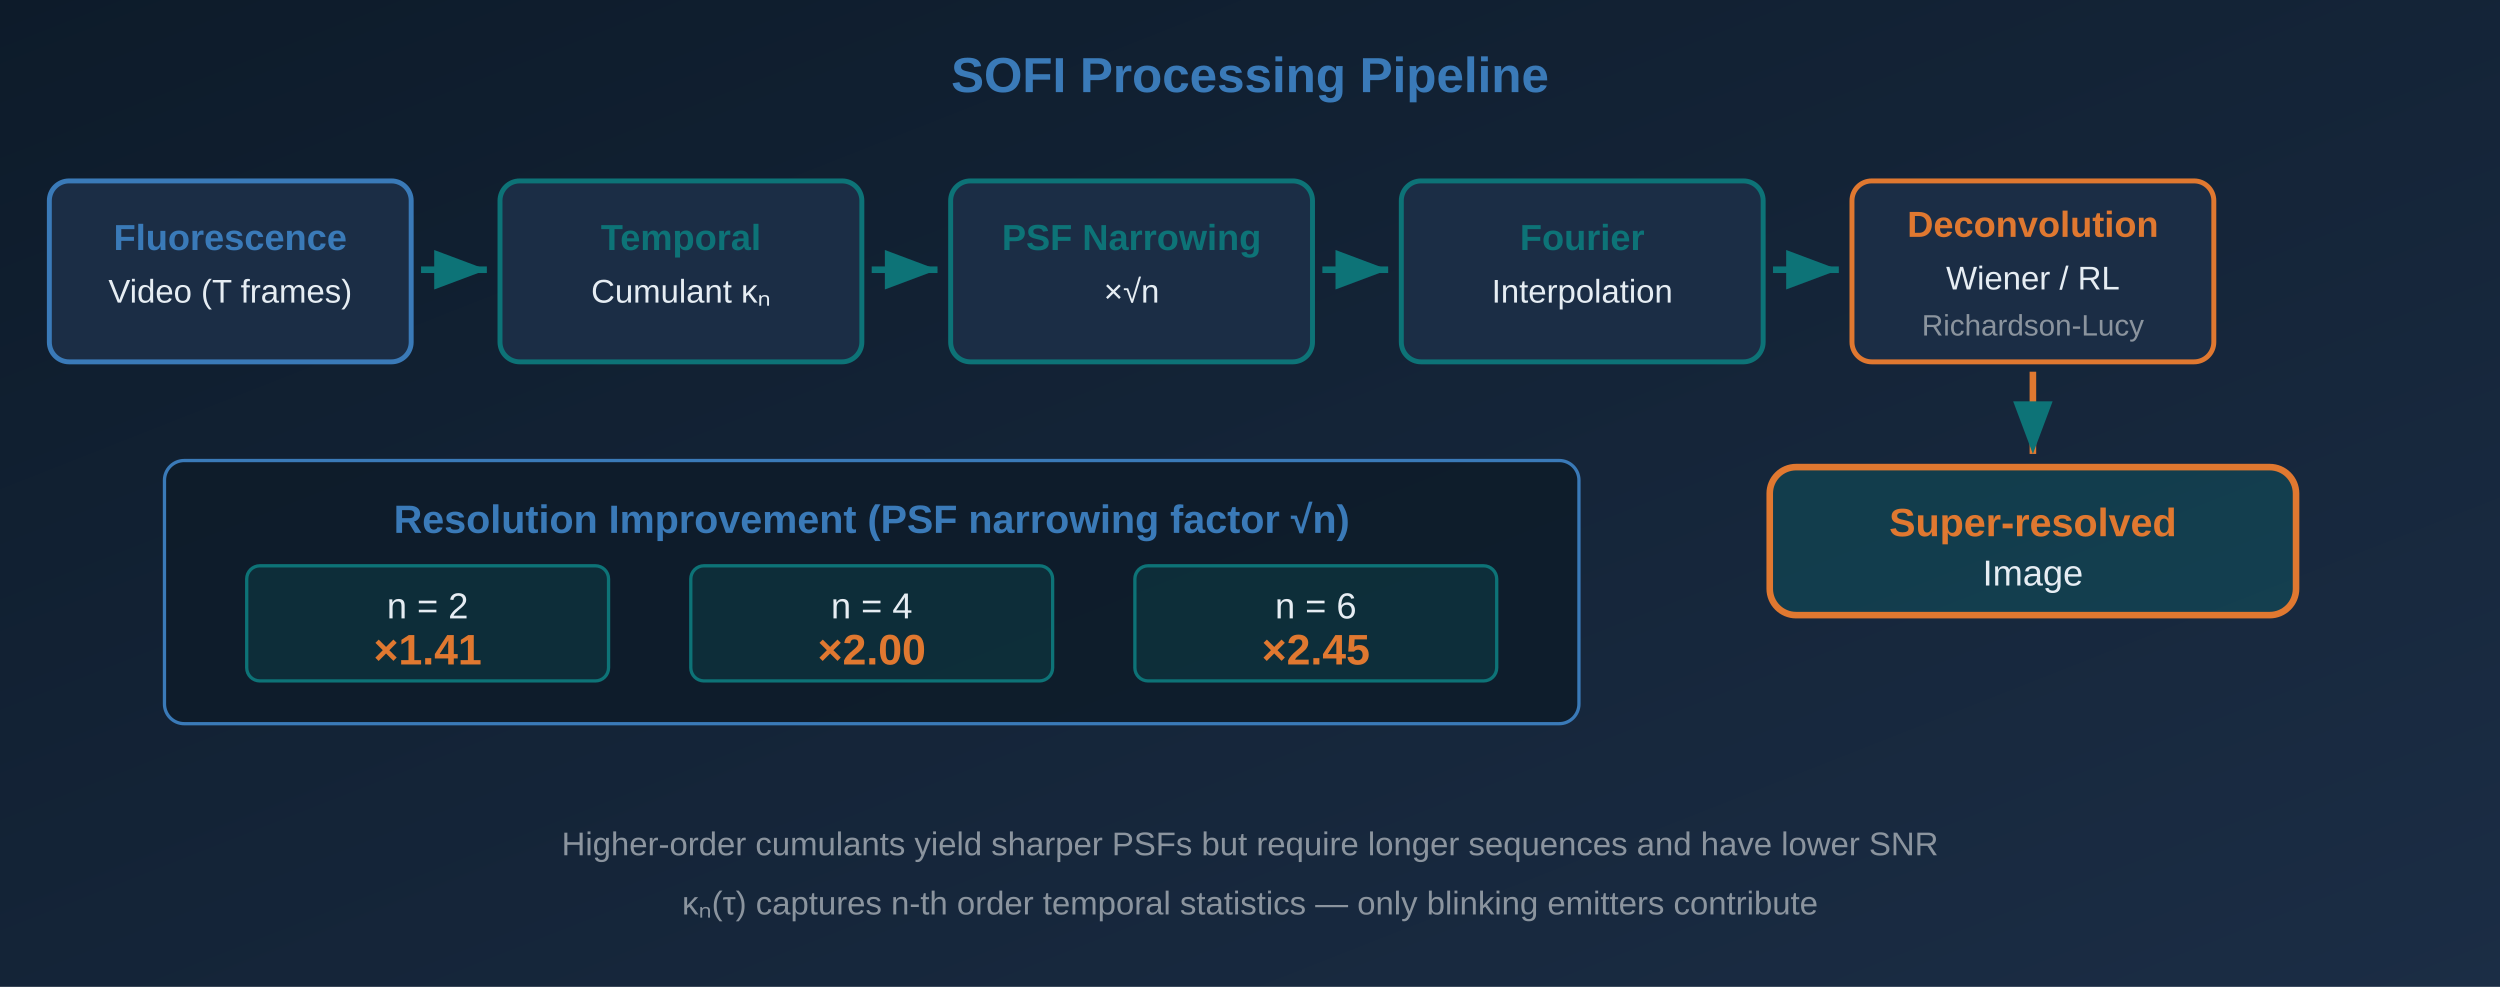
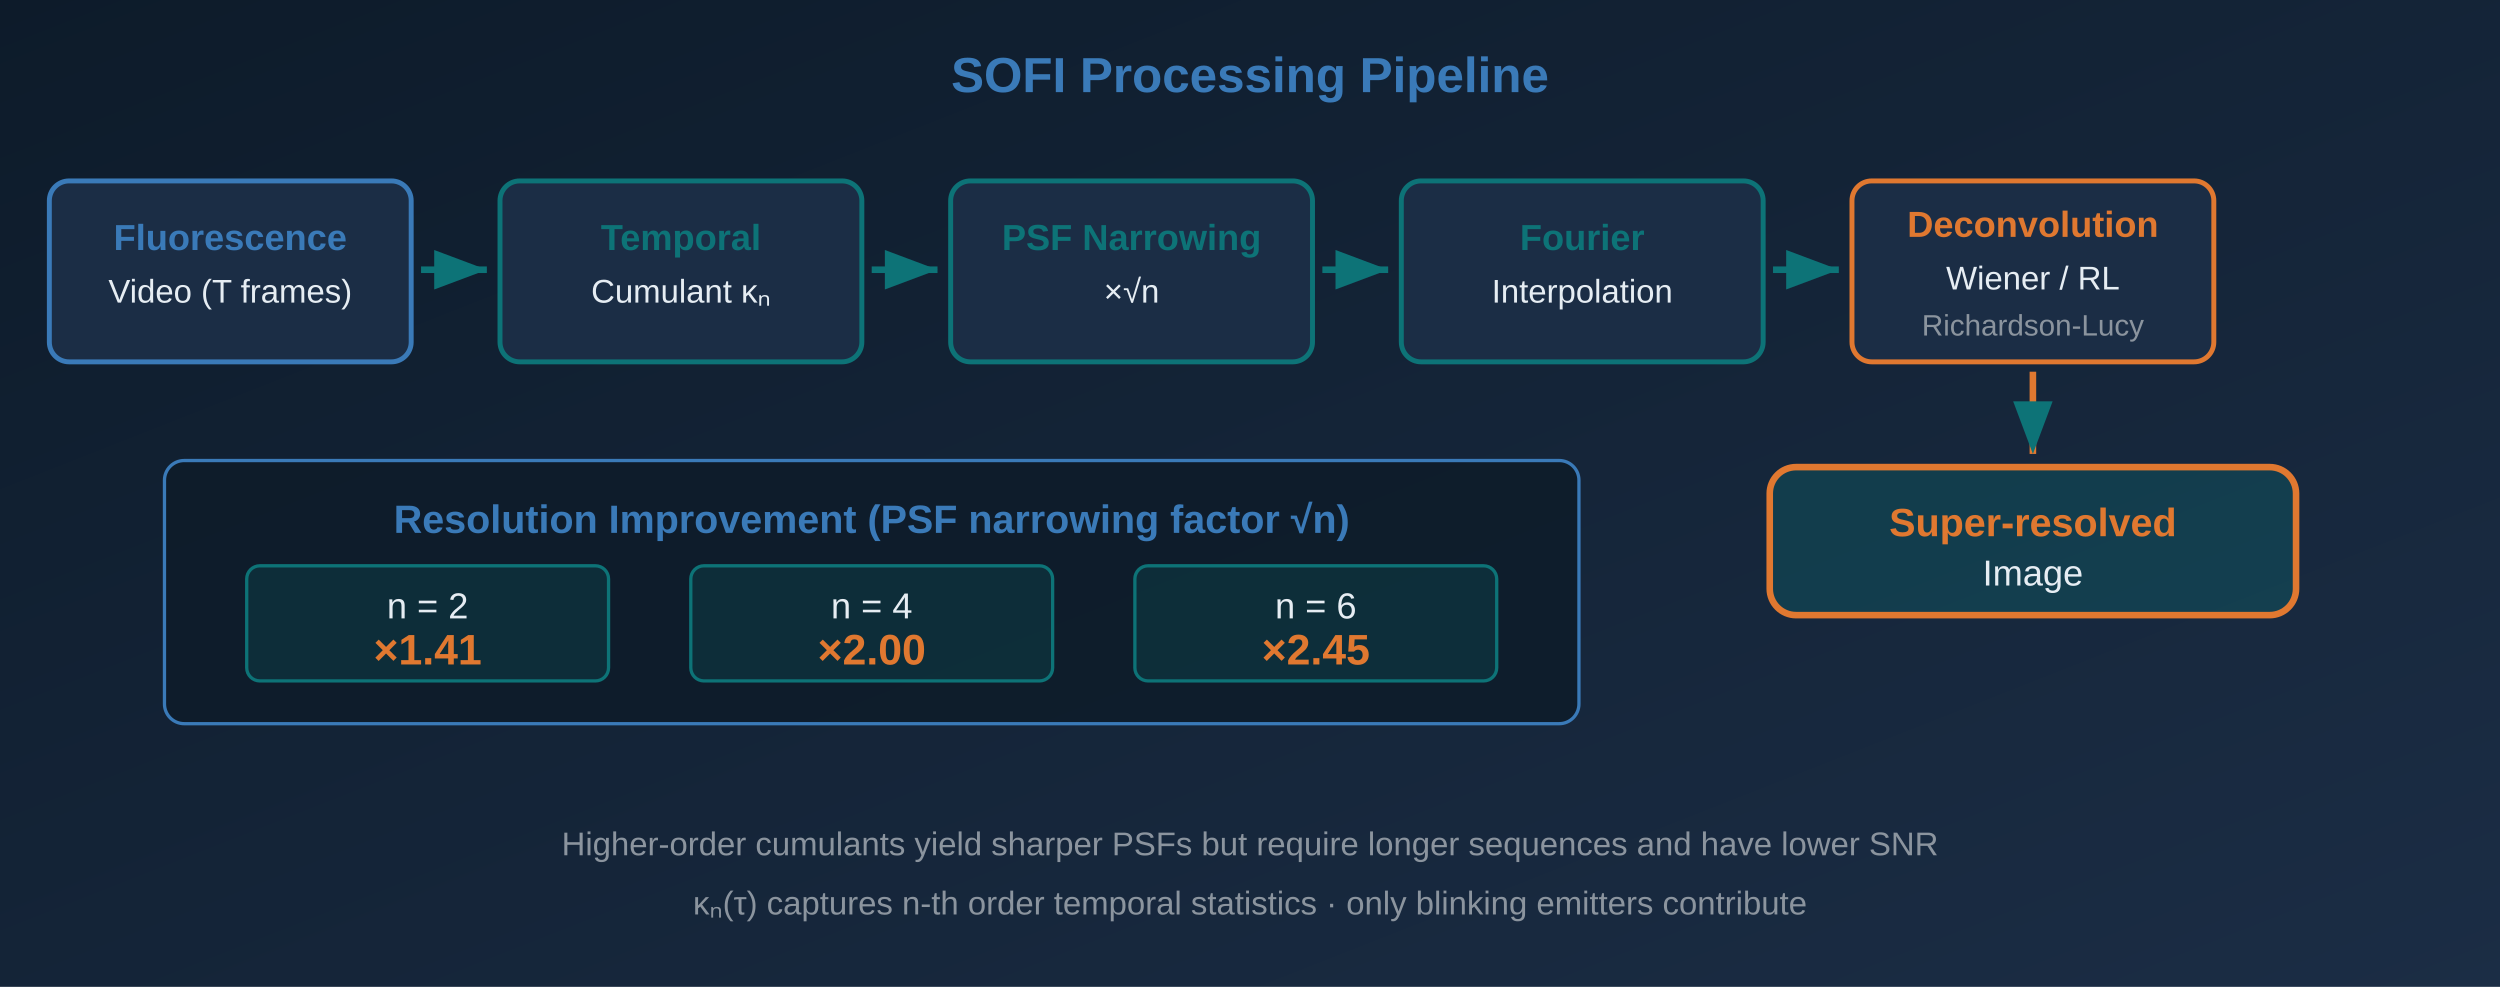
<svg xmlns="http://www.w3.org/2000/svg" width="760" height="300" viewBox="0 0 760 300">
  <defs>
    <linearGradient id="bgGrad" x1="0" y1="0" x2="1" y2="1">
      <stop offset="0%" style="stop-color:#0d1b2a;stop-opacity:1" />
      <stop offset="100%" style="stop-color:#1b2d45;stop-opacity:1" />
    </linearGradient>
    <marker id="arrowTeal" markerWidth="8" markerHeight="6" refX="8" refY="3" orient="auto">
      <polygon points="0 0, 8 3, 0 6" style="fill:#0d7377" />
    </marker>
  </defs>
  <rect width="760" height="300" fill="url(#bgGrad)" />
  <text x="380" y="28" text-anchor="middle" style="font-family:Arial,sans-serif;font-size:15px;font-weight:bold;fill:#3a7ab8">SOFI Processing Pipeline</text>
  <rect x="15" y="55" width="110" height="55" rx="6" style="fill:#1b2d45;stroke:#3a7ab8;stroke-width:1.5" />
  <text x="70" y="76" text-anchor="middle" style="font-family:Arial,sans-serif;font-size:11px;font-weight:bold;fill:#3a7ab8">Fluorescence</text>
  <text x="70" y="92" text-anchor="middle" style="font-family:Arial,sans-serif;font-size:10px;fill:#e6edf3">Video (T frames)</text>
  <line x1="128" y1="82" x2="148" y2="82" style="stroke:#0d7377;stroke-width:2" marker-end="url(#arrowTeal)" />
  <rect x="152" y="55" width="110" height="55" rx="6" style="fill:#1b2d45;stroke:#0d7377;stroke-width:1.5" />
  <text x="207" y="76" text-anchor="middle" style="font-family:Arial,sans-serif;font-size:11px;font-weight:bold;fill:#0d7377">Temporal</text>
  <text x="207" y="92" text-anchor="middle" style="font-family:Arial,sans-serif;font-size:10px;fill:#e6edf3">Cumulant κₙ</text>
  <line x1="265" y1="82" x2="285" y2="82" style="stroke:#0d7377;stroke-width:2" marker-end="url(#arrowTeal)" />
  <rect x="289" y="55" width="110" height="55" rx="6" style="fill:#1b2d45;stroke:#0d7377;stroke-width:1.5" />
  <text x="344" y="76" text-anchor="middle" style="font-family:Arial,sans-serif;font-size:11px;font-weight:bold;fill:#0d7377">PSF Narrowing</text>
  <text x="344" y="92" text-anchor="middle" style="font-family:Arial,sans-serif;font-size:10px;fill:#e6edf3">×√n</text>
  <line x1="402" y1="82" x2="422" y2="82" style="stroke:#0d7377;stroke-width:2" marker-end="url(#arrowTeal)" />
  <rect x="426" y="55" width="110" height="55" rx="6" style="fill:#1b2d45;stroke:#0d7377;stroke-width:1.5" />
  <text x="481" y="76" text-anchor="middle" style="font-family:Arial,sans-serif;font-size:11px;font-weight:bold;fill:#0d7377">Fourier</text>
  <text x="481" y="92" text-anchor="middle" style="font-family:Arial,sans-serif;font-size:10px;fill:#e6edf3">Interpolation</text>
  <line x1="539" y1="82" x2="559" y2="82" style="stroke:#0d7377;stroke-width:2" marker-end="url(#arrowTeal)" />
  <rect x="563" y="55" width="110" height="55" rx="6" style="fill:#1b2d45;stroke:#e07830;stroke-width:1.5" />
  <text x="618" y="72" text-anchor="middle" style="font-family:Arial,sans-serif;font-size:11px;font-weight:bold;fill:#e07830">Deconvolution</text>
  <text x="618" y="88" text-anchor="middle" style="font-family:Arial,sans-serif;font-size:10px;fill:#e6edf3">Wiener / RL</text>
  <text x="618" y="102" text-anchor="middle" style="font-family:Arial,sans-serif;font-size:9px;fill:#8b949e">Richardson-Lucy</text>
  <line x1="618" y1="113" x2="618" y2="138" style="stroke:#e07830;stroke-width:2" marker-end="url(#arrowTeal)" />
  <rect x="538" y="142" width="160" height="45" rx="8" style="fill:#0d7377;fill-opacity:0.3;stroke:#e07830;stroke-width:2" />
  <text x="618" y="163" text-anchor="middle" style="font-family:Arial,sans-serif;font-size:12px;font-weight:bold;fill:#e07830">Super-resolved</text>
  <text x="618" y="178" text-anchor="middle" style="font-family:Arial,sans-serif;font-size:11px;fill:#e6edf3">Image</text>
  <rect x="50" y="140" width="430" height="80" rx="6" style="fill:#0d1b2a;fill-opacity:0.85;stroke:#3a7ab8;stroke-width:1" />
  <text x="265" y="162" text-anchor="middle" style="font-family:Arial,sans-serif;font-size:12px;font-weight:bold;fill:#3a7ab8">Resolution Improvement (PSF narrowing factor √n)</text>
  <rect x="75" y="172" width="110" height="35" rx="4" style="fill:#0d7377;fill-opacity:0.2;stroke:#0d7377;stroke-width:1" />
  <text x="130" y="188" text-anchor="middle" style="font-family:Arial,sans-serif;font-size:11px;fill:#e6edf3">n = 2</text>
  <text x="130" y="202" text-anchor="middle" style="font-family:Arial,sans-serif;font-size:13px;font-weight:bold;fill:#e07830">×1.41</text>
  <rect x="210" y="172" width="110" height="35" rx="4" style="fill:#0d7377;fill-opacity:0.2;stroke:#0d7377;stroke-width:1" />
  <text x="265" y="188" text-anchor="middle" style="font-family:Arial,sans-serif;font-size:11px;fill:#e6edf3">n = 4</text>
  <text x="265" y="202" text-anchor="middle" style="font-family:Arial,sans-serif;font-size:13px;font-weight:bold;fill:#e07830">×2.00</text>
  <rect x="345" y="172" width="110" height="35" rx="4" style="fill:#0d7377;fill-opacity:0.2;stroke:#0d7377;stroke-width:1" />
  <text x="400" y="188" text-anchor="middle" style="font-family:Arial,sans-serif;font-size:11px;fill:#e6edf3">n = 6</text>
  <text x="400" y="202" text-anchor="middle" style="font-family:Arial,sans-serif;font-size:13px;font-weight:bold;fill:#e07830">×2.45</text>
  <text x="380" y="260" text-anchor="middle" style="font-family:Arial,sans-serif;font-size:10px;fill:#8b949e">Higher-order cumulants yield sharper PSFs but require longer sequences and have lower SNR</text>
-   <text x="380" y="278" text-anchor="middle" style="font-family:Arial,sans-serif;font-size:10px;fill:#8b949e">κₙ(τ) captures n-th order temporal statistics — only blinking emitters contribute</text>
+   <text x="380" y="278" text-anchor="middle" style="font-family:Arial,sans-serif;font-size:10px;fill:#8b949e">κₙ(τ) captures n-th order temporal statistics · only blinking emitters contribute</text>
</svg>
